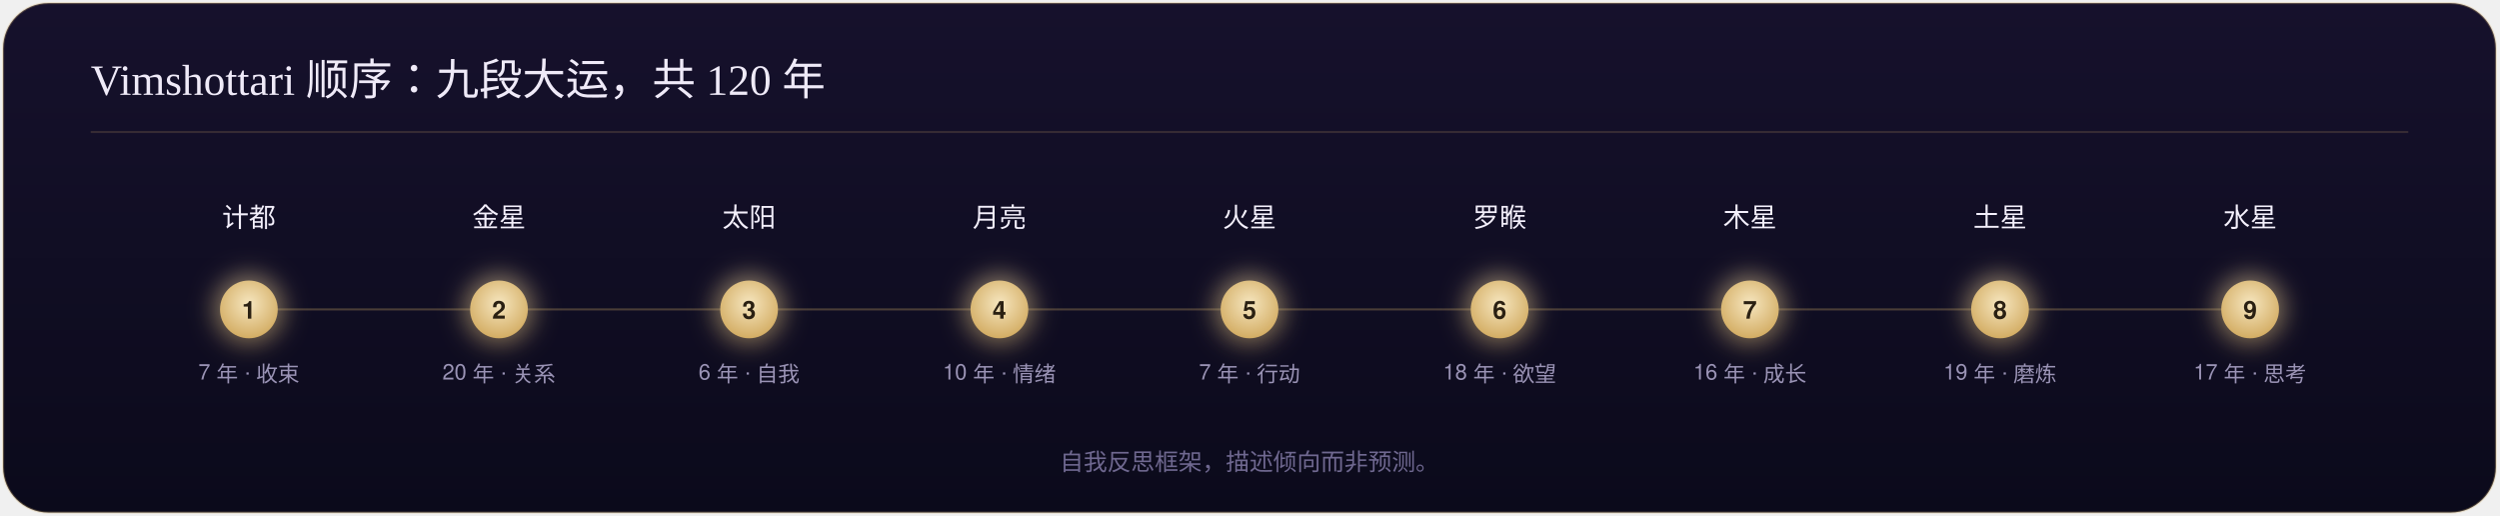
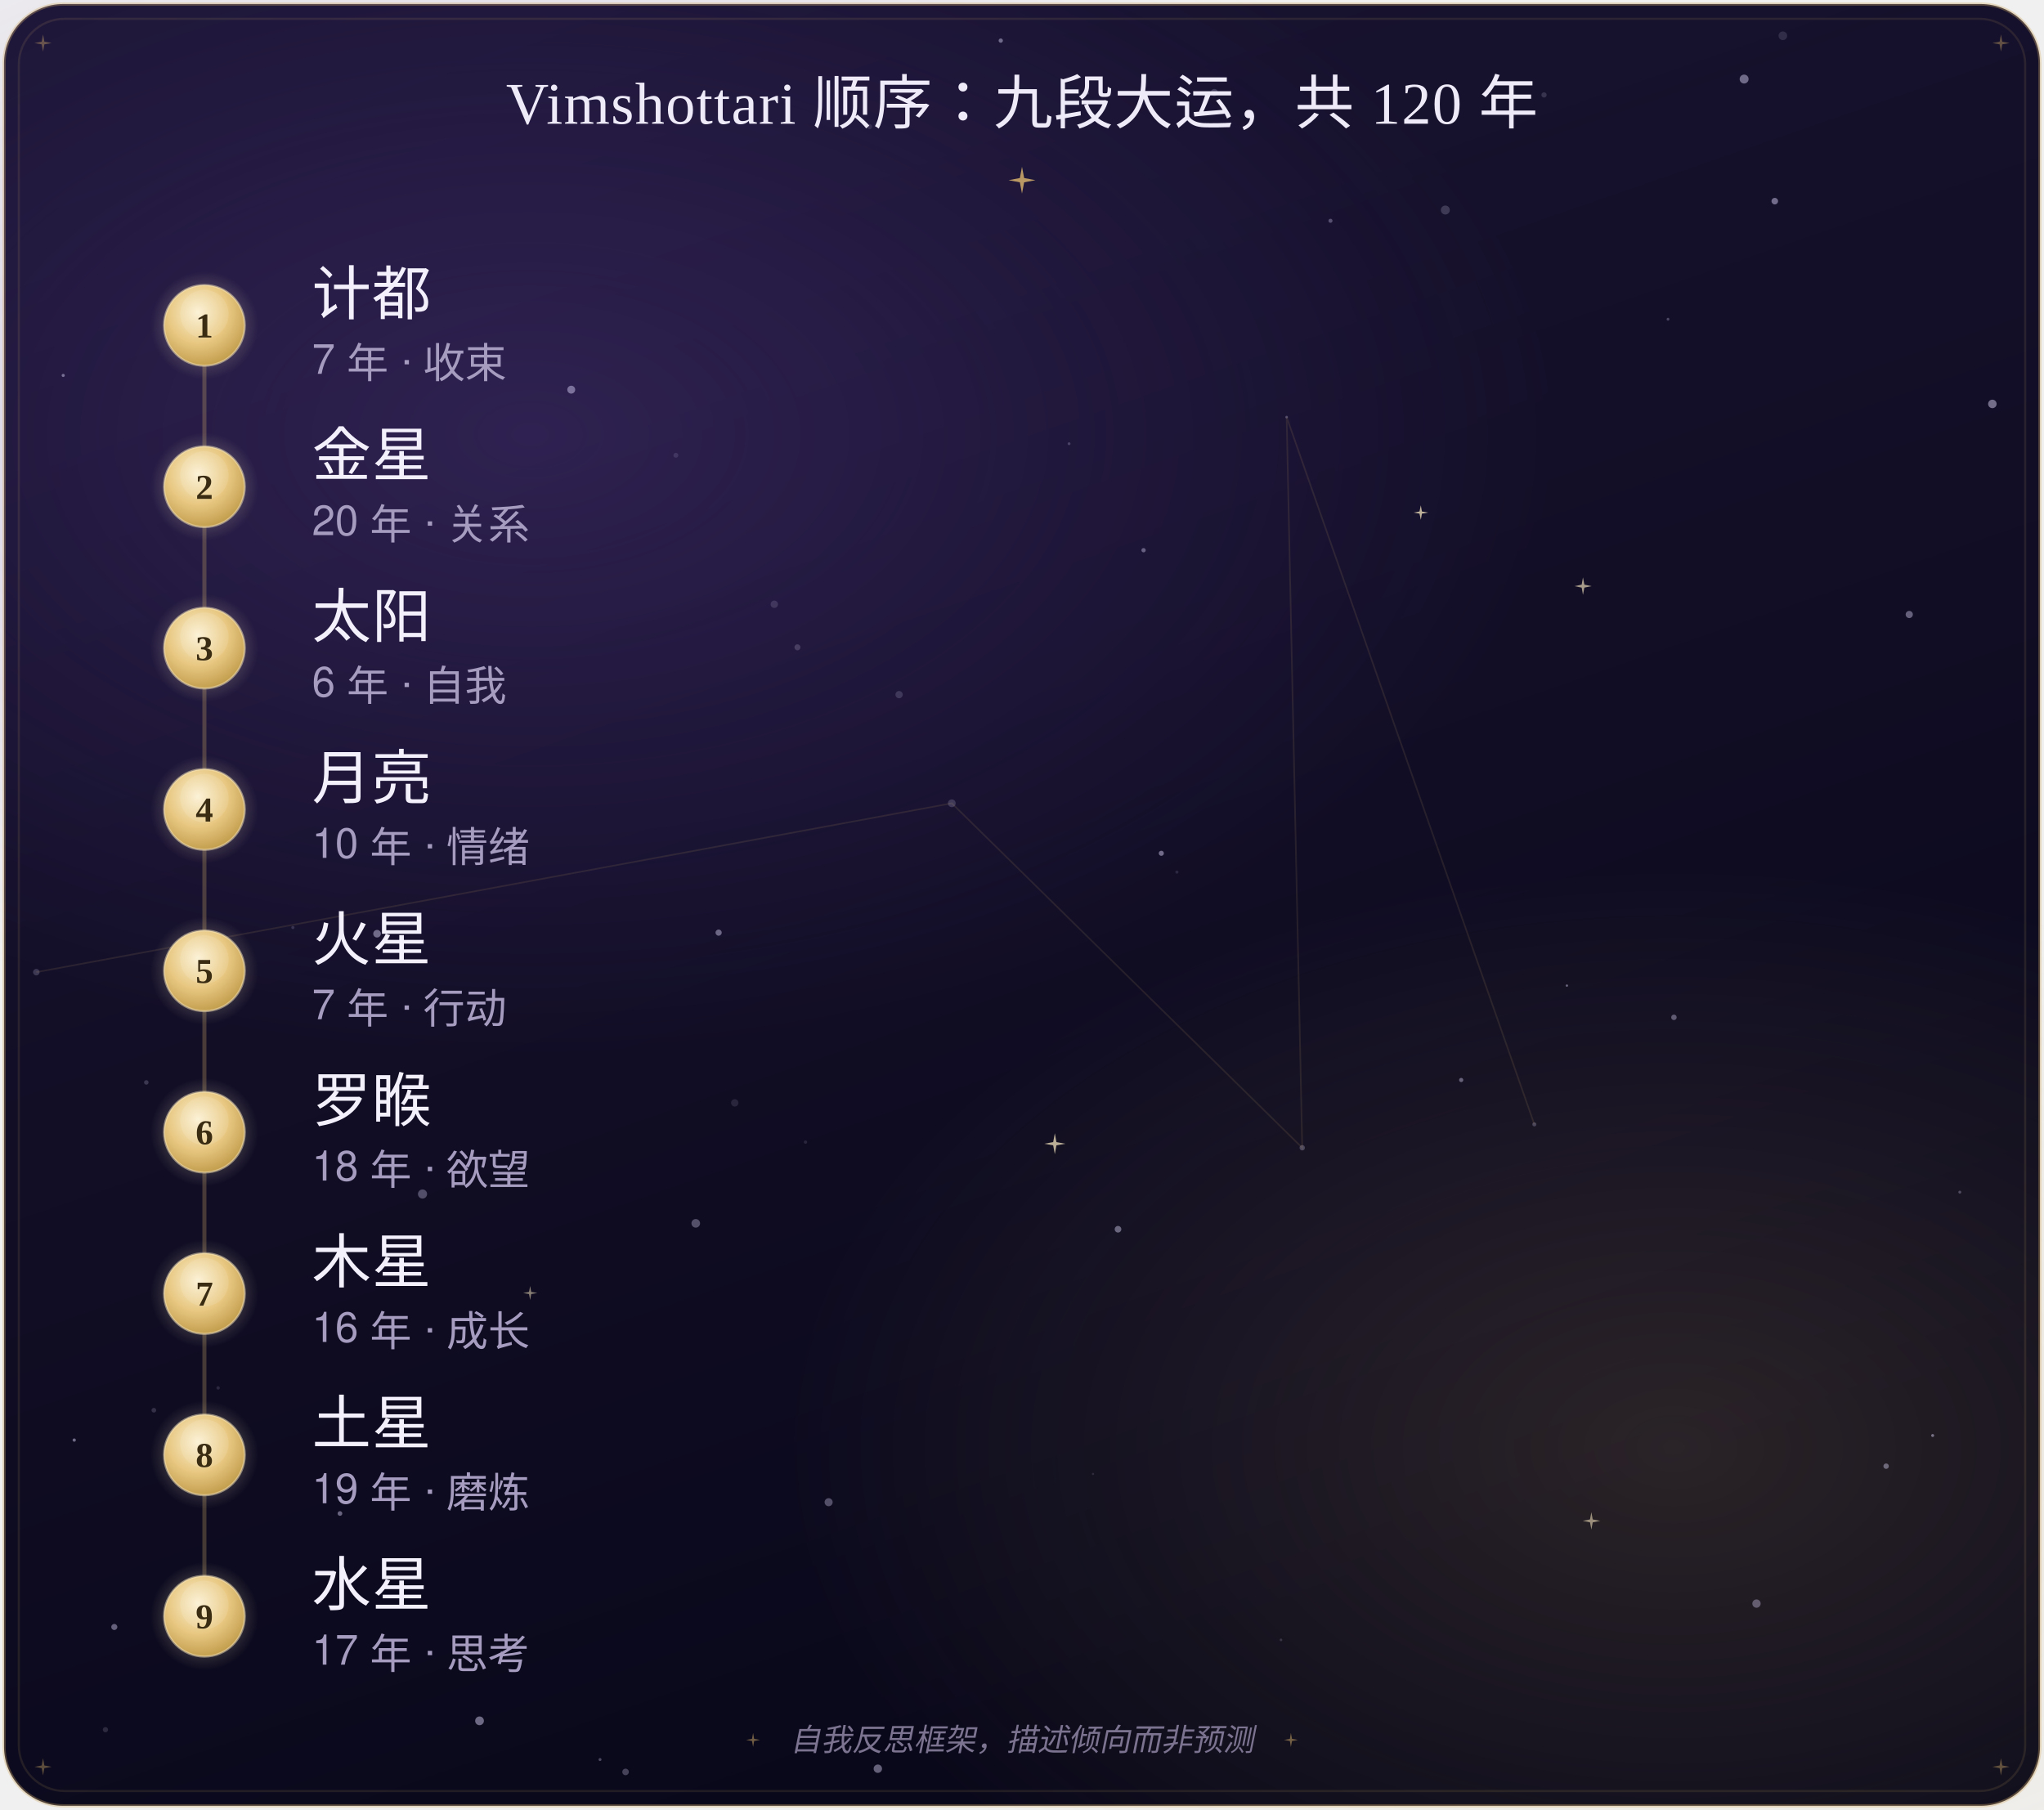
- <svg xmlns="http://www.w3.org/2000/svg" viewBox="0 0 1212 250" role="img" aria-label="Vimshottari 顺序：九段大运，共 120 年">
+ <svg xmlns="http://www.w3.org/2000/svg" viewBox="0 0 760 673" role="img" aria-label="Vimshottari 顺序：九段大运，共 120 年">
  <defs>
-     <linearGradient id="mahadasha0zh-panel" x1="0" y1="0" x2="0" y2="1">
-       <stop offset="0" stop-color="#16112c" />
-       <stop offset="1" stop-color="#0b0a1b" />
+     <linearGradient id="mahadasha0zh-panel" x1="0" y1="0" x2="0.4" y2="1">
+       <stop offset="0" stop-color="#1a1433" />
+       <stop offset="0.55" stop-color="#120e26" />
+       <stop offset="1" stop-color="#09081a" />
    </linearGradient>
-     <radialGradient id="mahadasha0zh-node" cx="0.5" cy="0.4" r="0.7">
+     <radialGradient id="mahadasha0zh-foil" cx="0.42" cy="0.34" r="0.75">
+       <stop offset="0" stop-color="#fbf0d2" />
+       <stop offset="0.5" stop-color="#e8c882" />
+       <stop offset="1" stop-color="#b8923f" />
+     </radialGradient>
+     <radialGradient id="mahadasha0zh-glow" cx="0.5" cy="0.5" r="0.5">
      <stop offset="0" stop-color="#f6e6bf" />
-       <stop offset="1" stop-color="#cda354" />
+       <stop offset="1" stop-color="#f6e6bf" stop-opacity="0" />
    </radialGradient>
-     <filter id="mahadasha0zh-soft" x="-80%" y="-80%" width="260%" height="260%">
-       <feGaussianBlur stdDeviation="6" />
-     </filter>
+     <radialGradient id="mahadasha0zh-neb1" cx="0.5" cy="0.5" r="0.5">
+       <stop offset="0" stop-color="#6f4bb0" stop-opacity="0.28" />
+       <stop offset="1" stop-color="#6f4bb0" stop-opacity="0" />
+     </radialGradient>
+     <radialGradient id="mahadasha0zh-neb2" cx="0.5" cy="0.5" r="0.5">
+       <stop offset="0" stop-color="#d4af6a" stop-opacity="0.16" />
+       <stop offset="1" stop-color="#d4af6a" stop-opacity="0" />
+     </radialGradient>
+     <linearGradient id="mahadasha0zh-rule" x1="0" y1="0" x2="1" y2="0">
+       <stop offset="0" stop-color="#d4af6a" stop-opacity="0" />
+       <stop offset="0.5" stop-color="#d4af6a" stop-opacity="0.6" />
+       <stop offset="1" stop-color="#d4af6a" stop-opacity="0" />
+     </linearGradient>
  </defs>
-   <rect x="1.5" y="1.5" width="1209" height="247" rx="22" fill="url(#mahadasha0zh-panel)" stroke="#d4af6a" stroke-opacity="0.28" />
-   <text x="44" y="46" font-family="Georgia, 'Times New Roman', serif" font-size="21" fill="#efeaf8">Vimshottari 顺序：九段大运，共 120 年</text>
-   <line x1="44" y1="64" x2="1168" y2="64" stroke="#d4af6a" stroke-opacity="0.18" />
-   <line x1="120.7" y1="150" x2="1091.3" y2="150" stroke="#d4af6a" stroke-opacity="0.30" />
-   <g text-anchor="middle">
-     <text x="120.7" y="110" font-family="Georgia, 'Times New Roman', serif" font-size="13" fill="#f3effb">计都</text>
-     <circle cx="120.7" cy="150" r="17" fill="url(#mahadasha0zh-node)" filter="url(#mahadasha0zh-soft)" opacity="0.55" />
-     <circle cx="120.7" cy="150" r="14" fill="url(#mahadasha0zh-node)" />
-     <text x="120.7" y="154.5" font-family="Helvetica, Arial, sans-serif" font-size="12" font-weight="700" fill="#2a2012">1</text>
-     <text x="120.7" y="184" font-family="Helvetica, Arial, sans-serif" font-size="10.5" fill="#9a93b5">7 年 · 收束</text>
-     <text x="242.0" y="110" font-family="Georgia, 'Times New Roman', serif" font-size="13" fill="#f3effb">金星</text>
-     <circle cx="242.0" cy="150" r="17" fill="url(#mahadasha0zh-node)" filter="url(#mahadasha0zh-soft)" opacity="0.55" />
-     <circle cx="242.0" cy="150" r="14" fill="url(#mahadasha0zh-node)" />
-     <text x="242.0" y="154.5" font-family="Helvetica, Arial, sans-serif" font-size="12" font-weight="700" fill="#2a2012">2</text>
-     <text x="242.0" y="184" font-family="Helvetica, Arial, sans-serif" font-size="10.5" fill="#9a93b5">20 年 · 关系</text>
-     <text x="363.3" y="110" font-family="Georgia, 'Times New Roman', serif" font-size="13" fill="#f3effb">太阳</text>
-     <circle cx="363.3" cy="150" r="17" fill="url(#mahadasha0zh-node)" filter="url(#mahadasha0zh-soft)" opacity="0.55" />
-     <circle cx="363.3" cy="150" r="14" fill="url(#mahadasha0zh-node)" />
-     <text x="363.3" y="154.5" font-family="Helvetica, Arial, sans-serif" font-size="12" font-weight="700" fill="#2a2012">3</text>
-     <text x="363.3" y="184" font-family="Helvetica, Arial, sans-serif" font-size="10.5" fill="#9a93b5">6 年 · 自我</text>
-     <text x="484.7" y="110" font-family="Georgia, 'Times New Roman', serif" font-size="13" fill="#f3effb">月亮</text>
-     <circle cx="484.7" cy="150" r="17" fill="url(#mahadasha0zh-node)" filter="url(#mahadasha0zh-soft)" opacity="0.55" />
-     <circle cx="484.7" cy="150" r="14" fill="url(#mahadasha0zh-node)" />
-     <text x="484.7" y="154.5" font-family="Helvetica, Arial, sans-serif" font-size="12" font-weight="700" fill="#2a2012">4</text>
-     <text x="484.7" y="184" font-family="Helvetica, Arial, sans-serif" font-size="10.5" fill="#9a93b5">10 年 · 情绪</text>
-     <text x="606.0" y="110" font-family="Georgia, 'Times New Roman', serif" font-size="13" fill="#f3effb">火星</text>
-     <circle cx="606.0" cy="150" r="17" fill="url(#mahadasha0zh-node)" filter="url(#mahadasha0zh-soft)" opacity="0.55" />
-     <circle cx="606.0" cy="150" r="14" fill="url(#mahadasha0zh-node)" />
-     <text x="606.0" y="154.5" font-family="Helvetica, Arial, sans-serif" font-size="12" font-weight="700" fill="#2a2012">5</text>
-     <text x="606.0" y="184" font-family="Helvetica, Arial, sans-serif" font-size="10.5" fill="#9a93b5">7 年 · 行动</text>
-     <text x="727.3" y="110" font-family="Georgia, 'Times New Roman', serif" font-size="13" fill="#f3effb">罗睺</text>
-     <circle cx="727.3" cy="150" r="17" fill="url(#mahadasha0zh-node)" filter="url(#mahadasha0zh-soft)" opacity="0.55" />
-     <circle cx="727.3" cy="150" r="14" fill="url(#mahadasha0zh-node)" />
-     <text x="727.3" y="154.5" font-family="Helvetica, Arial, sans-serif" font-size="12" font-weight="700" fill="#2a2012">6</text>
-     <text x="727.3" y="184" font-family="Helvetica, Arial, sans-serif" font-size="10.5" fill="#9a93b5">18 年 · 欲望</text>
-     <text x="848.7" y="110" font-family="Georgia, 'Times New Roman', serif" font-size="13" fill="#f3effb">木星</text>
-     <circle cx="848.7" cy="150" r="17" fill="url(#mahadasha0zh-node)" filter="url(#mahadasha0zh-soft)" opacity="0.55" />
-     <circle cx="848.7" cy="150" r="14" fill="url(#mahadasha0zh-node)" />
-     <text x="848.7" y="154.5" font-family="Helvetica, Arial, sans-serif" font-size="12" font-weight="700" fill="#2a2012">7</text>
-     <text x="848.7" y="184" font-family="Helvetica, Arial, sans-serif" font-size="10.5" fill="#9a93b5">16 年 · 成长</text>
-     <text x="970.0" y="110" font-family="Georgia, 'Times New Roman', serif" font-size="13" fill="#f3effb">土星</text>
-     <circle cx="970.0" cy="150" r="17" fill="url(#mahadasha0zh-node)" filter="url(#mahadasha0zh-soft)" opacity="0.55" />
-     <circle cx="970.0" cy="150" r="14" fill="url(#mahadasha0zh-node)" />
-     <text x="970.0" y="154.5" font-family="Helvetica, Arial, sans-serif" font-size="12" font-weight="700" fill="#2a2012">8</text>
-     <text x="970.0" y="184" font-family="Helvetica, Arial, sans-serif" font-size="10.5" fill="#9a93b5">19 年 · 磨炼</text>
-     <text x="1091.3" y="110" font-family="Georgia, 'Times New Roman', serif" font-size="13" fill="#f3effb">水星</text>
-     <circle cx="1091.3" cy="150" r="17" fill="url(#mahadasha0zh-node)" filter="url(#mahadasha0zh-soft)" opacity="0.55" />
-     <circle cx="1091.3" cy="150" r="14" fill="url(#mahadasha0zh-node)" />
-     <text x="1091.3" y="154.5" font-family="Helvetica, Arial, sans-serif" font-size="12" font-weight="700" fill="#2a2012">9</text>
-     <text x="1091.3" y="184" font-family="Helvetica, Arial, sans-serif" font-size="10.5" fill="#9a93b5">17 年 · 思考</text>
-   </g>
-   <text x="606" y="228" text-anchor="middle" font-family="Helvetica, Arial, sans-serif" font-size="11.5" fill="#6f6890">自我反思框架，描述倾向而非预测。</text>
+   <rect x="1.5" y="1.5" width="757" height="670" rx="22" fill="url(#mahadasha0zh-panel)" />
+   <ellipse cx="198" cy="162" rx="380" ry="229" fill="url(#mahadasha0zh-neb1)" />
+   <ellipse cx="623" cy="538" rx="334" ry="215" fill="url(#mahadasha0zh-neb2)" />
+   <circle cx="476.3" cy="609.8" r="0.49" fill="#cfc8ea" opacity="0.19" />
+   <circle cx="81.1" cy="516.1" r="0.63" fill="#cfc8ea" opacity="0.15" />
+   <circle cx="570.5" cy="418.1" r="0.76" fill="#cfc8ea" opacity="0.26" />
+   <circle cx="404.5" cy="34.7" r="0.43" fill="#cfc8ea" opacity="0.18" />
+   <circle cx="437.6" cy="324.3" r="0.58" fill="#cfc8ea" opacity="0.14" />
+   <circle cx="273.2" cy="410.1" r="1.37" fill="#cfc8ea" opacity="0.13" />
+   <circle cx="212.4" cy="144.9" r="1.47" fill="#cfc8ea" opacity="0.49" />
+   <circle cx="299.5" cy="424.7" r="0.62" fill="#cfc8ea" opacity="0.14" />
+   <circle cx="258.7" cy="454.9" r="1.60" fill="#cfc8ea" opacity="0.36" />
+   <circle cx="54.4" cy="402.5" r="0.84" fill="#cfc8ea" opacity="0.22" />
+   <circle cx="478.4" cy="155.1" r="0.49" fill="#cfc8ea" opacity="0.31" />
+   <circle cx="620.2" cy="118.7" r="0.52" fill="#cfc8ea" opacity="0.30" />
+   <circle cx="157.1" cy="444.0" r="1.70" fill="#cfc8ea" opacity="0.34" />
+   <circle cx="728.7" cy="443.3" r="0.54" fill="#cfc8ea" opacity="0.31" />
+   <circle cx="662.9" cy="13.3" r="1.61" fill="#cfc8ea" opacity="0.15" />
+   <circle cx="451.5" cy="34.4" r="1.32" fill="#cfc8ea" opacity="0.23" />
+   <circle cx="653.1" cy="596.3" r="1.55" fill="#cfc8ea" opacity="0.38" />
+   <circle cx="57.2" cy="524.4" r="0.87" fill="#cfc8ea" opacity="0.19" />
+   <circle cx="397.5" cy="165.0" r="0.53" fill="#cfc8ea" opacity="0.25" />
+   <circle cx="415.7" cy="457.1" r="1.23" fill="#cfc8ea" opacity="0.46" />
+   <circle cx="543.3" cy="401.6" r="0.78" fill="#cfc8ea" opacity="0.44" />
+   <circle cx="718.6" cy="533.8" r="0.55" fill="#cfc8ea" opacity="0.50" />
+   <circle cx="484.2" cy="426.8" r="1.00" fill="#cfc8ea" opacity="0.28" />
+   <circle cx="334.3" cy="258.3" r="1.35" fill="#cfc8ea" opacity="0.19" />
+   <circle cx="353.9" cy="298.7" r="1.44" fill="#cfc8ea" opacity="0.21" />
+   <circle cx="740.8" cy="150.2" r="1.58" fill="#cfc8ea" opacity="0.51" />
+   <circle cx="13.5" cy="361.5" r="1.21" fill="#cfc8ea" opacity="0.22" />
+   <circle cx="372.1" cy="15.1" r="0.80" fill="#cfc8ea" opacity="0.47" />
+   <circle cx="659.9" cy="74.8" r="1.22" fill="#cfc8ea" opacity="0.50" />
+   <circle cx="323.3" cy="47.1" r="0.97" fill="#cfc8ea" opacity="0.13" />
+   <circle cx="223.1" cy="654.3" r="0.55" fill="#cfc8ea" opacity="0.33" />
+   <circle cx="431.8" cy="317.3" r="0.95" fill="#cfc8ea" opacity="0.50" />
+   <circle cx="296.5" cy="240.7" r="1.12" fill="#cfc8ea" opacity="0.21" />
+   <circle cx="39.2" cy="643.2" r="0.98" fill="#cfc8ea" opacity="0.17" />
+   <circle cx="709.9" cy="228.5" r="1.34" fill="#cfc8ea" opacity="0.44" />
+   <circle cx="108.9" cy="344.9" r="0.59" fill="#cfc8ea" opacity="0.18" />
+   <circle cx="406.4" cy="548.1" r="0.41" fill="#cfc8ea" opacity="0.14" />
+   <circle cx="178.3" cy="639.9" r="1.63" fill="#cfc8ea" opacity="0.50" />
+   <circle cx="287.9" cy="224.7" r="1.37" fill="#cfc8ea" opacity="0.17" />
+   <circle cx="232.6" cy="658.9" r="1.22" fill="#cfc8ea" opacity="0.30" />
+   <circle cx="582.6" cy="366.5" r="0.44" fill="#cfc8ea" opacity="0.46" />
+   <circle cx="140.2" cy="347.2" r="1.42" fill="#cfc8ea" opacity="0.49" />
+   <circle cx="251.3" cy="169.3" r="0.91" fill="#cfc8ea" opacity="0.14" />
+   <circle cx="574.1" cy="35.3" r="0.98" fill="#cfc8ea" opacity="0.18" />
+   <circle cx="42.5" cy="605.0" r="1.13" fill="#cfc8ea" opacity="0.45" />
+   <circle cx="648.5" cy="29.4" r="1.66" fill="#cfc8ea" opacity="0.49" />
+   <circle cx="622.4" cy="378.3" r="1.02" fill="#cfc8ea" opacity="0.40" />
+   <circle cx="267.2" cy="346.8" r="1.15" fill="#cfc8ea" opacity="0.47" />
+   <circle cx="27.6" cy="535.5" r="0.61" fill="#cfc8ea" opacity="0.50" />
+   <circle cx="701.3" cy="545.2" r="1.01" fill="#cfc8ea" opacity="0.44" />
+   <circle cx="23.5" cy="139.6" r="0.58" fill="#cfc8ea" opacity="0.50" />
+   <circle cx="308.1" cy="558.6" r="1.50" fill="#cfc8ea" opacity="0.36" />
+   <circle cx="126.4" cy="562.8" r="0.87" fill="#cfc8ea" opacity="0.47" />
+   <circle cx="494.7" cy="82.1" r="0.76" fill="#cfc8ea" opacity="0.34" />
+   <circle cx="425.2" cy="204.6" r="0.80" fill="#cfc8ea" opacity="0.42" />
+   <circle cx="326.4" cy="657.7" r="1.56" fill="#cfc8ea" opacity="0.46" />
+   <circle cx="537.4" cy="78.1" r="1.67" fill="#cfc8ea" opacity="0.22" />
+   <path d="M 392.208 421.4 L 392.8 424.7 L 396.1 425.304 L 392.8 425.9 L 392.208 429.2 L 391.6 425.9 L 388.3 425.304 L 391.6 424.7 Z" fill="#f6e6bf" opacity="0.742" />
+   <path d="M 197.127 478.2 L 197.5 480.4 L 199.8 480.803 L 197.5 481.2 L 197.127 483.4 L 196.7 481.2 L 194.5 480.803 L 196.7 480.4 Z" fill="#f6e6bf" opacity="0.527" />
+   <path d="M 591.705 562.3 L 592.2 565.0 L 595.0 565.532 L 592.2 566.1 L 591.705 568.8 L 591.2 566.1 L 588.5 565.532 L 591.2 565.0 Z" fill="#f6e6bf" opacity="0.565" />
+   <path d="M 588.583 214.7 L 589.1 217.4 L 591.8 217.962 L 589.1 218.5 L 588.583 221.2 L 588.1 218.5 L 585.4 217.962 L 588.1 217.4 Z" fill="#f6e6bf" opacity="0.656" />
+   <path d="M 528.288 187.9 L 528.7 190.2 L 531.0 190.605 L 528.7 191.0 L 528.288 193.3 L 527.8 191.0 L 525.6 190.605 L 527.8 190.2 Z" fill="#f6e6bf" opacity="0.759" />
+   <path d="M 570.5 418.1 L 478.4 155.1 L 484.2 426.8 L 353.9 298.7 L 13.5 361.5" fill="none" stroke="#d4af6a" stroke-width="0.6" opacity="0.12" />
+   <rect x="1.5" y="1.5" width="757" height="670" rx="22" fill="none" stroke="#d4af6a" stroke-opacity="0.34" stroke-width="1.2" />
+   <rect x="7" y="7" width="746" height="659" rx="17" fill="none" stroke="#d4af6a" stroke-opacity="0.12" stroke-width="0.8" />
+   <path d="M 16 12.8 L 16.5 15.5 L 19.2 16 L 16.5 16.5 L 16 19.2 L 15.5 16.5 L 12.8 16 L 15.5 15.5 Z" fill="#d4af6a" opacity="0.4" />
+   <path d="M 744 12.8 L 744.5 15.5 L 747.2 16 L 744.5 16.5 L 744 19.2 L 743.5 16.5 L 740.8 16 L 743.5 15.5 Z" fill="#d4af6a" opacity="0.4" />
+   <path d="M 16 653.8 L 16.5 656.5 L 19.2 657 L 16.5 657.5 L 16 660.2 L 15.5 657.5 L 12.8 657 L 15.5 656.5 Z" fill="#d4af6a" opacity="0.4" />
+   <path d="M 744 653.8 L 744.5 656.5 L 747.2 657 L 744.5 657.5 L 744 660.2 L 743.5 657.5 L 740.8 657 L 743.5 656.5 Z" fill="#d4af6a" opacity="0.4" />
+   <text x="380" y="46" text-anchor="middle" font-family="Georgia, 'Times New Roman', serif" font-size="22" letter-spacing="0.4" fill="#efeaf8">Vimshottari 顺序：九段大运，共 120 年</text>
+   <line x1="230" y1="67" x2="368" y2="67" stroke="url(#mahadasha0zh-rule)" stroke-width="1" />
+   <line x1="392" y1="67" x2="530" y2="67" stroke="url(#mahadasha0zh-rule)" stroke-width="1" />
+   <path d="M 380 62.0 L 380.8 66.2 L 385.0 67 L 380.8 67.8 L 380 72.0 L 379.2 67.8 L 375.0 67 L 379.2 66.2 Z" fill="#d4af6a" opacity="0.85" />
+   <line x1="76" y1="121" x2="76" y2="601" stroke="#d4af6a" stroke-opacity="0.28" stroke-width="1.5" />
+   <circle cx="76" cy="121" r="20.0" fill="url(#mahadasha0zh-glow)" opacity="0.5" />
+   <circle cx="76" cy="121" r="15" fill="url(#mahadasha0zh-foil)" stroke="#f6e6bf" stroke-opacity="0.5" stroke-width="0.8" />
+   <circle cx="76" cy="116.8" r="9.0" fill="#ffffff" opacity="0.10" />
+   <text x="76" y="125.5" text-anchor="middle" font-family="Georgia, 'Times New Roman', serif" font-size="13" font-weight="700" fill="#3a2c12">1</text>
+   <text x="116" y="117.0" font-family="Georgia, 'Times New Roman', serif" font-size="22" letter-spacing="0.3" fill="#f3effb">计都</text>
+   <text x="116" y="139.0" font-family="Helvetica, Arial, sans-serif" font-size="15.5" fill="#a59cc0">7 年 · 收束</text>
+   <circle cx="76" cy="181" r="20.0" fill="url(#mahadasha0zh-glow)" opacity="0.5" />
+   <circle cx="76" cy="181" r="15" fill="url(#mahadasha0zh-foil)" stroke="#f6e6bf" stroke-opacity="0.5" stroke-width="0.8" />
+   <circle cx="76" cy="176.8" r="9.0" fill="#ffffff" opacity="0.10" />
+   <text x="76" y="185.5" text-anchor="middle" font-family="Georgia, 'Times New Roman', serif" font-size="13" font-weight="700" fill="#3a2c12">2</text>
+   <text x="116" y="177.0" font-family="Georgia, 'Times New Roman', serif" font-size="22" letter-spacing="0.3" fill="#f3effb">金星</text>
+   <text x="116" y="199.0" font-family="Helvetica, Arial, sans-serif" font-size="15.5" fill="#a59cc0">20 年 · 关系</text>
+   <circle cx="76" cy="241" r="20.0" fill="url(#mahadasha0zh-glow)" opacity="0.5" />
+   <circle cx="76" cy="241" r="15" fill="url(#mahadasha0zh-foil)" stroke="#f6e6bf" stroke-opacity="0.5" stroke-width="0.8" />
+   <circle cx="76" cy="236.8" r="9.0" fill="#ffffff" opacity="0.10" />
+   <text x="76" y="245.5" text-anchor="middle" font-family="Georgia, 'Times New Roman', serif" font-size="13" font-weight="700" fill="#3a2c12">3</text>
+   <text x="116" y="237.0" font-family="Georgia, 'Times New Roman', serif" font-size="22" letter-spacing="0.3" fill="#f3effb">太阳</text>
+   <text x="116" y="259.0" font-family="Helvetica, Arial, sans-serif" font-size="15.5" fill="#a59cc0">6 年 · 自我</text>
+   <circle cx="76" cy="301" r="20.0" fill="url(#mahadasha0zh-glow)" opacity="0.5" />
+   <circle cx="76" cy="301" r="15" fill="url(#mahadasha0zh-foil)" stroke="#f6e6bf" stroke-opacity="0.5" stroke-width="0.8" />
+   <circle cx="76" cy="296.8" r="9.0" fill="#ffffff" opacity="0.10" />
+   <text x="76" y="305.5" text-anchor="middle" font-family="Georgia, 'Times New Roman', serif" font-size="13" font-weight="700" fill="#3a2c12">4</text>
+   <text x="116" y="297.0" font-family="Georgia, 'Times New Roman', serif" font-size="22" letter-spacing="0.3" fill="#f3effb">月亮</text>
+   <text x="116" y="319.0" font-family="Helvetica, Arial, sans-serif" font-size="15.5" fill="#a59cc0">10 年 · 情绪</text>
+   <circle cx="76" cy="361" r="20.0" fill="url(#mahadasha0zh-glow)" opacity="0.5" />
+   <circle cx="76" cy="361" r="15" fill="url(#mahadasha0zh-foil)" stroke="#f6e6bf" stroke-opacity="0.5" stroke-width="0.8" />
+   <circle cx="76" cy="356.8" r="9.0" fill="#ffffff" opacity="0.10" />
+   <text x="76" y="365.5" text-anchor="middle" font-family="Georgia, 'Times New Roman', serif" font-size="13" font-weight="700" fill="#3a2c12">5</text>
+   <text x="116" y="357.0" font-family="Georgia, 'Times New Roman', serif" font-size="22" letter-spacing="0.3" fill="#f3effb">火星</text>
+   <text x="116" y="379.0" font-family="Helvetica, Arial, sans-serif" font-size="15.5" fill="#a59cc0">7 年 · 行动</text>
+   <circle cx="76" cy="421" r="20.0" fill="url(#mahadasha0zh-glow)" opacity="0.5" />
+   <circle cx="76" cy="421" r="15" fill="url(#mahadasha0zh-foil)" stroke="#f6e6bf" stroke-opacity="0.5" stroke-width="0.8" />
+   <circle cx="76" cy="416.8" r="9.0" fill="#ffffff" opacity="0.10" />
+   <text x="76" y="425.5" text-anchor="middle" font-family="Georgia, 'Times New Roman', serif" font-size="13" font-weight="700" fill="#3a2c12">6</text>
+   <text x="116" y="417.0" font-family="Georgia, 'Times New Roman', serif" font-size="22" letter-spacing="0.3" fill="#f3effb">罗睺</text>
+   <text x="116" y="439.0" font-family="Helvetica, Arial, sans-serif" font-size="15.5" fill="#a59cc0">18 年 · 欲望</text>
+   <circle cx="76" cy="481" r="20.0" fill="url(#mahadasha0zh-glow)" opacity="0.5" />
+   <circle cx="76" cy="481" r="15" fill="url(#mahadasha0zh-foil)" stroke="#f6e6bf" stroke-opacity="0.5" stroke-width="0.8" />
+   <circle cx="76" cy="476.8" r="9.0" fill="#ffffff" opacity="0.10" />
+   <text x="76" y="485.5" text-anchor="middle" font-family="Georgia, 'Times New Roman', serif" font-size="13" font-weight="700" fill="#3a2c12">7</text>
+   <text x="116" y="477.0" font-family="Georgia, 'Times New Roman', serif" font-size="22" letter-spacing="0.3" fill="#f3effb">木星</text>
+   <text x="116" y="499.0" font-family="Helvetica, Arial, sans-serif" font-size="15.5" fill="#a59cc0">16 年 · 成长</text>
+   <circle cx="76" cy="541" r="20.0" fill="url(#mahadasha0zh-glow)" opacity="0.5" />
+   <circle cx="76" cy="541" r="15" fill="url(#mahadasha0zh-foil)" stroke="#f6e6bf" stroke-opacity="0.5" stroke-width="0.8" />
+   <circle cx="76" cy="536.8" r="9.0" fill="#ffffff" opacity="0.10" />
+   <text x="76" y="545.5" text-anchor="middle" font-family="Georgia, 'Times New Roman', serif" font-size="13" font-weight="700" fill="#3a2c12">8</text>
+   <text x="116" y="537.0" font-family="Georgia, 'Times New Roman', serif" font-size="22" letter-spacing="0.3" fill="#f3effb">土星</text>
+   <text x="116" y="559.0" font-family="Helvetica, Arial, sans-serif" font-size="15.5" fill="#a59cc0">19 年 · 磨炼</text>
+   <circle cx="76" cy="601" r="20.0" fill="url(#mahadasha0zh-glow)" opacity="0.5" />
+   <circle cx="76" cy="601" r="15" fill="url(#mahadasha0zh-foil)" stroke="#f6e6bf" stroke-opacity="0.5" stroke-width="0.8" />
+   <circle cx="76" cy="596.8" r="9.0" fill="#ffffff" opacity="0.10" />
+   <text x="76" y="605.5" text-anchor="middle" font-family="Georgia, 'Times New Roman', serif" font-size="13" font-weight="700" fill="#3a2c12">9</text>
+   <text x="116" y="597.0" font-family="Georgia, 'Times New Roman', serif" font-size="22" letter-spacing="0.3" fill="#f3effb">水星</text>
+   <text x="116" y="619.0" font-family="Helvetica, Arial, sans-serif" font-size="15.5" fill="#a59cc0">17 年 · 思考</text>
+   <path d="M 280.025 644.4 L 280.4 646.6 L 282.6 647 L 280.4 647.4 L 280.025 649.6 L 279.6 647.4 L 277.4 647 L 279.6 646.6 Z" fill="#d4af6a" opacity="0.5" />
+   <text x="380" y="651" text-anchor="middle" font-family="Georgia, 'Times New Roman', serif" font-style="italic" font-size="11.5" fill="#7b738f">自我反思框架，描述倾向而非预测</text>
+   <path d="M 479.975 644.4 L 480.4 646.6 L 482.6 647 L 480.4 647.4 L 479.975 649.6 L 479.6 647.4 L 477.4 647 L 479.6 646.6 Z" fill="#d4af6a" opacity="0.5" />
</svg>
